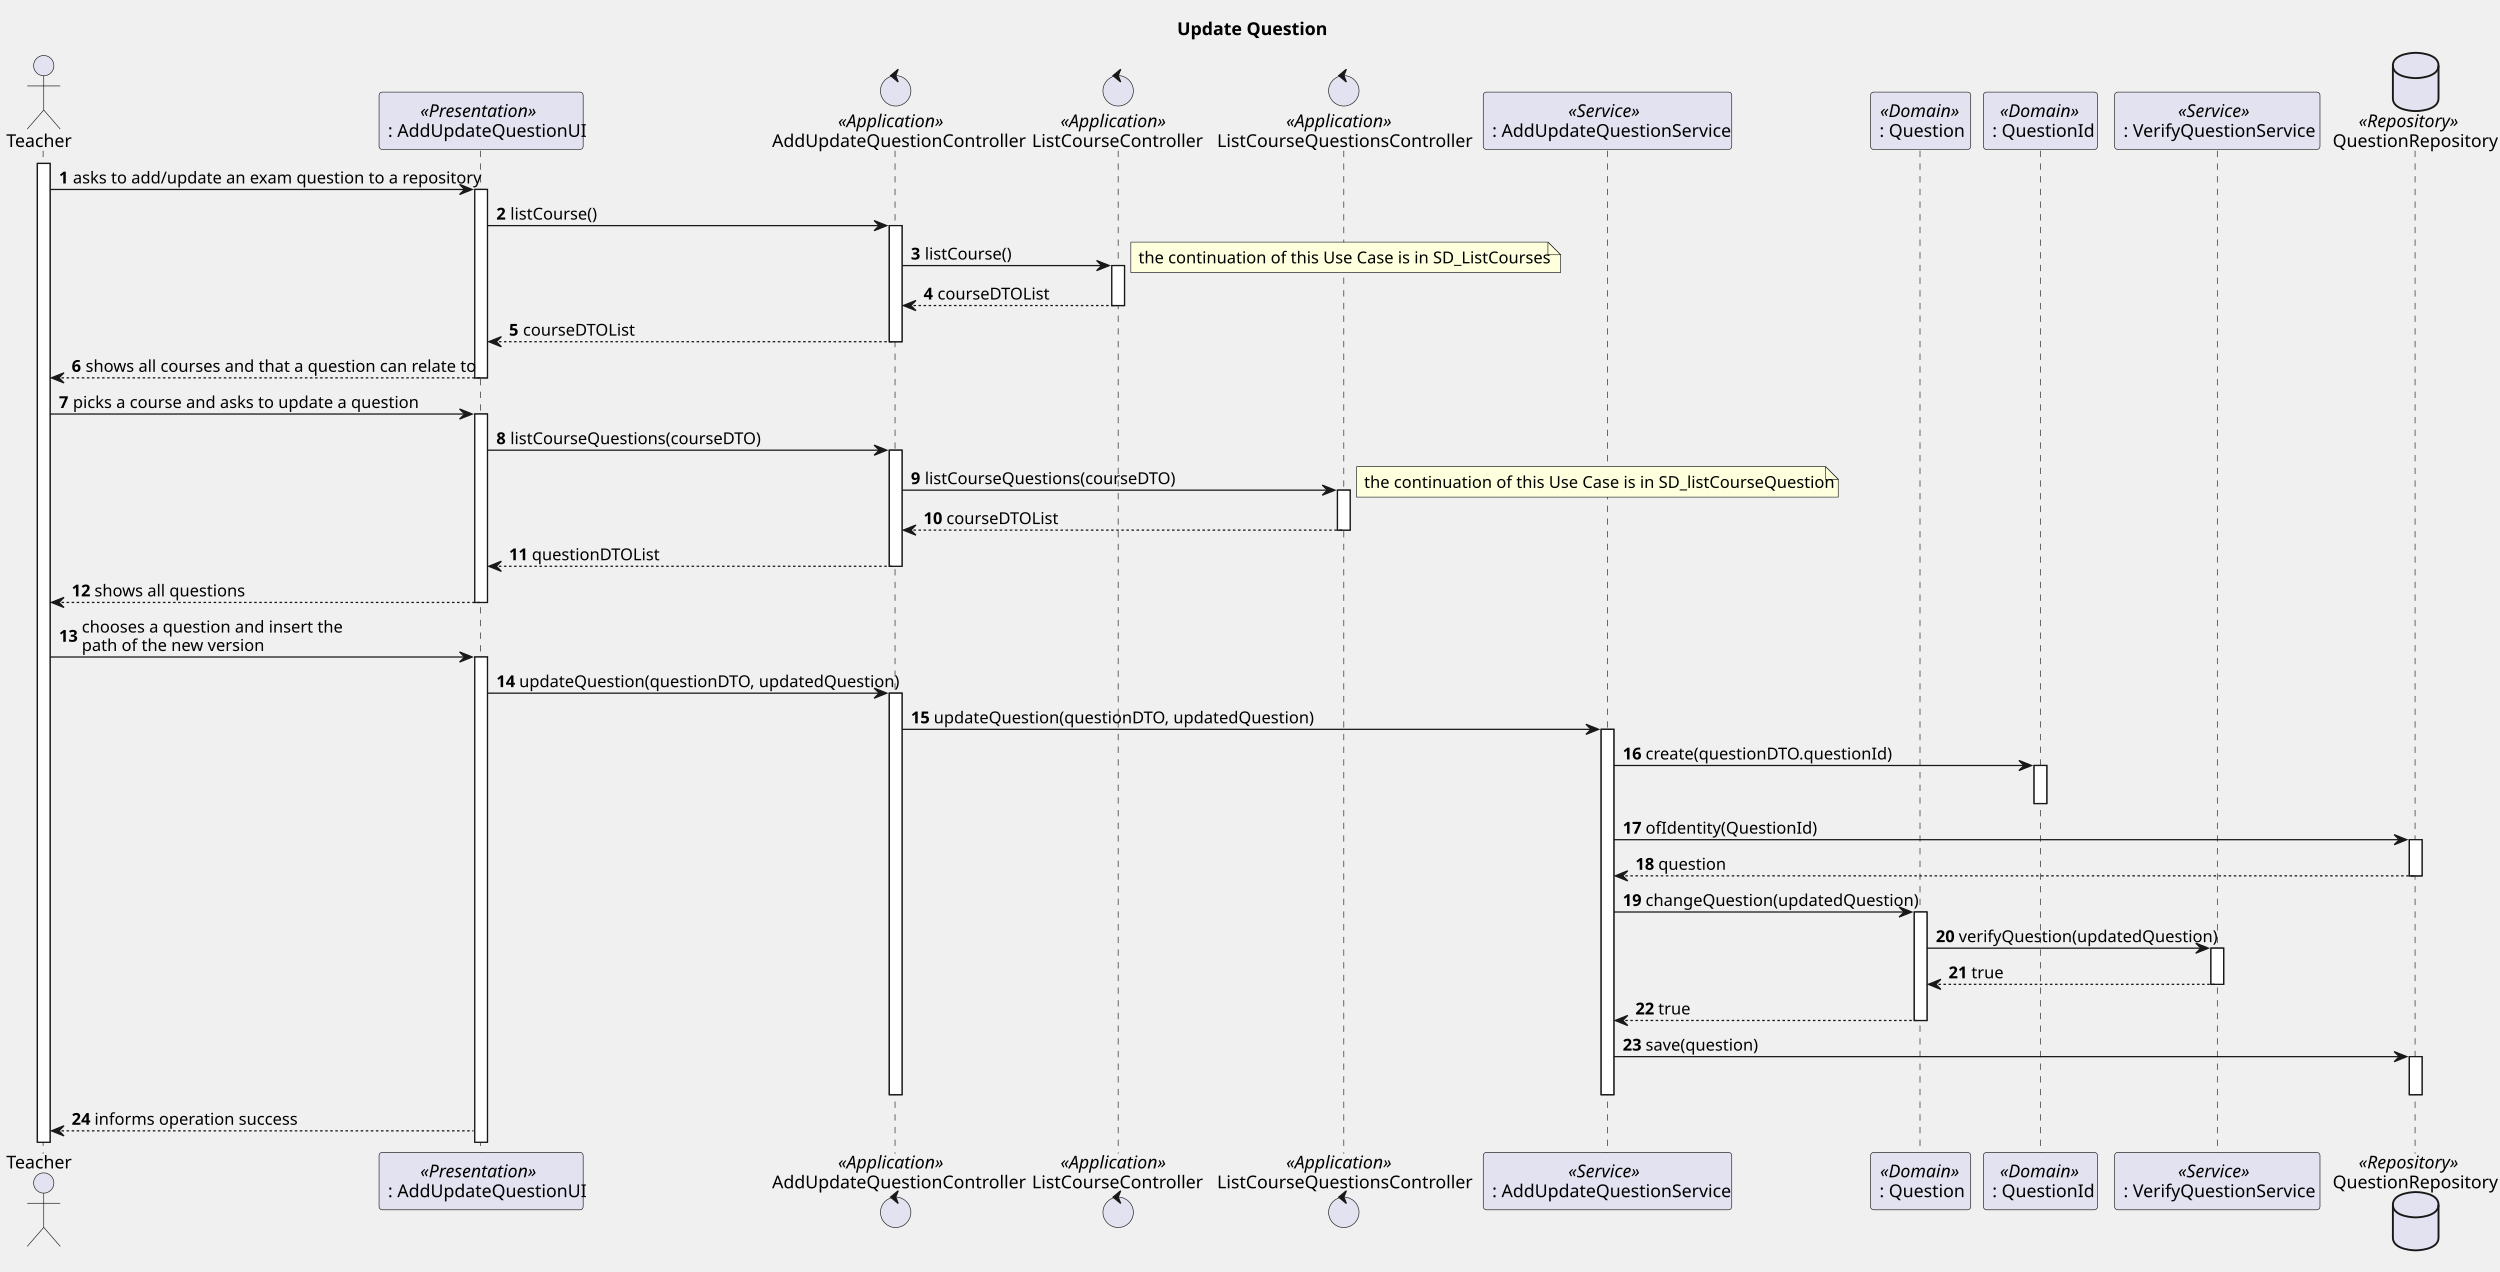
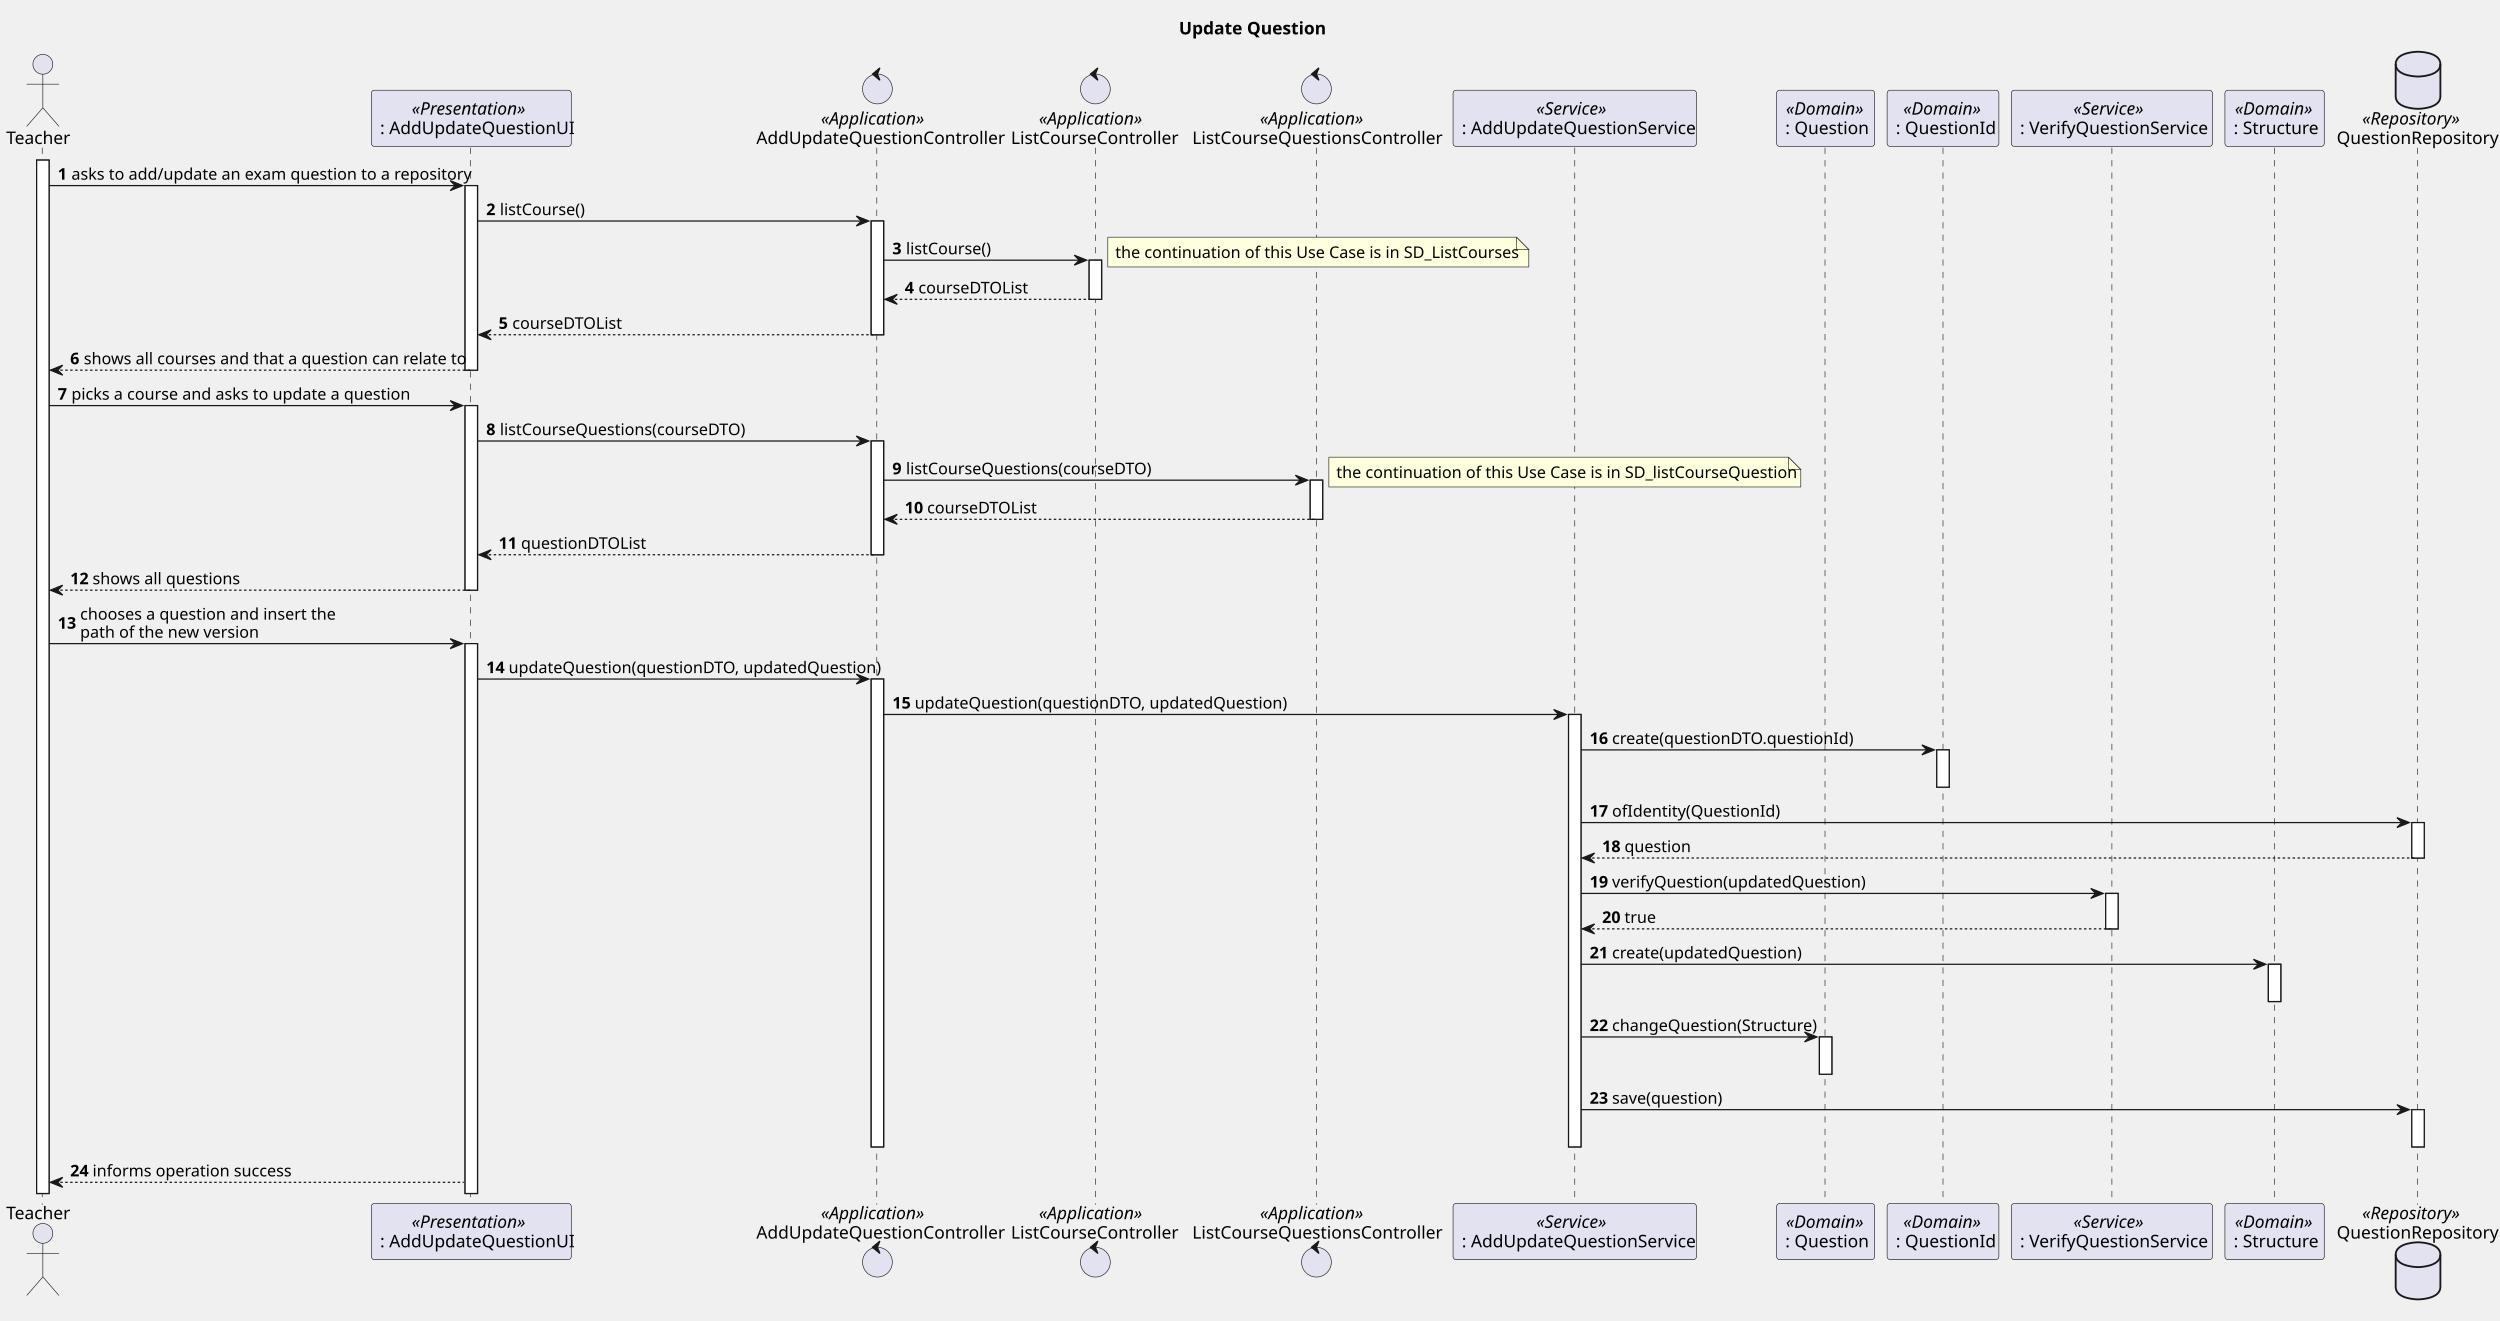
- <svg xmlns="http://www.w3.org/2000/svg" contentStyleType="text/css" height="1003px" preserveAspectRatio="none" style="width:1972px;height:1003px;background:#FFFFFF;" version="1.1" viewBox="0 0 1972 1003" width="1972px" zoomAndPan="magnify">
+ <svg xmlns="http://www.w3.org/2000/svg" contentStyleType="text/css" height="1063px" preserveAspectRatio="none" style="width:2013px;height:1063px;background:#FFFFFF;" version="1.1" viewBox="0 0 2013 1063" width="2013px" zoomAndPan="magnify">
  <defs />
  <g>
-     <text fill="#000000" font-family="sans-serif" font-size="14" font-weight="bold" lengthAdjust="spacing" textLength="118" x="928.5" y="27.674">Update Question</text>
-     <rect fill="#FFFFFF" height="772.086" style="stroke:#181818;stroke-width:1.0;" width="10" x="29.5" y="128.922" />
+     <text fill="#000000" font-family="sans-serif" font-size="14" font-weight="bold" lengthAdjust="spacing" textLength="118" x="949.25" y="27.674">Update Question</text>
+     <rect fill="#FFFFFF" height="832.086" style="stroke:#181818;stroke-width:1.0;" width="10" x="29.5" y="128.922" />
    <rect fill="#FFFFFF" height="148.617" style="stroke:#181818;stroke-width:1.0;" width="10" x="374.5" y="149.445" />
    <rect fill="#FFFFFF" height="148.617" style="stroke:#181818;stroke-width:1.0;" width="10" x="374.5" y="326.586" />
-     <rect fill="#FFFFFF" height="382.758" style="stroke:#181818;stroke-width:1.0;" width="10" x="374.5" y="518.25" />
+     <rect fill="#FFFFFF" height="442.758" style="stroke:#181818;stroke-width:1.0;" width="10" x="374.5" y="518.25" />
    <rect fill="#FFFFFF" height="91.57" style="stroke:#181818;stroke-width:1.0;" width="10" x="701.5" y="177.969" />
    <rect fill="#FFFFFF" height="91.57" style="stroke:#181818;stroke-width:1.0;" width="10" x="701.5" y="355.109" />
-     <rect fill="#FFFFFF" height="316.711" style="stroke:#181818;stroke-width:1.0;" width="10" x="701.5" y="546.773" />
+     <rect fill="#FFFFFF" height="376.711" style="stroke:#181818;stroke-width:1.0;" width="10" x="701.5" y="546.773" />
    <rect fill="#FFFFFF" height="31.523" style="stroke:#181818;stroke-width:1.0;" width="10" x="877" y="209.492" />
    <rect fill="#FFFFFF" height="31.523" style="stroke:#181818;stroke-width:1.0;" width="10" x="1055" y="386.633" />
-     <rect fill="#FFFFFF" height="288.188" style="stroke:#181818;stroke-width:1.0;" width="10" x="1263" y="575.297" />
-     <rect fill="#FFFFFF" height="85.57" style="stroke:#181818;stroke-width:1.0;" width="10" x="1510" y="719.391" />
-     <rect fill="#FFFFFF" height="30" style="stroke:#181818;stroke-width:1.0;" width="10" x="1604.5" y="603.82" />
-     <rect fill="#FFFFFF" height="28.523" style="stroke:#181818;stroke-width:1.0;" width="10" x="1744" y="747.914" />
-     <rect fill="#FFFFFF" height="28.523" style="stroke:#181818;stroke-width:1.0;" width="10" x="1900.5" y="662.344" />
-     <rect fill="#FFFFFF" height="30" style="stroke:#181818;stroke-width:1.0;" width="10" x="1900.5" y="833.484" />
-     <line style="stroke:#181818;stroke-width:0.5;stroke-dasharray:5.0,5.0;" x1="34" x2="34" y1="118.922" y2="910.008" />
-     <line style="stroke:#181818;stroke-width:0.5;stroke-dasharray:5.0,5.0;" x1="379" x2="379" y1="118.922" y2="910.008" />
-     <line style="stroke:#181818;stroke-width:0.5;stroke-dasharray:5.0,5.0;" x1="706" x2="706" y1="118.922" y2="910.008" />
-     <line style="stroke:#181818;stroke-width:0.5;stroke-dasharray:5.0,5.0;" x1="882" x2="882" y1="118.922" y2="910.008" />
-     <line style="stroke:#181818;stroke-width:0.5;stroke-dasharray:5.0,5.0;" x1="1060" x2="1060" y1="118.922" y2="910.008" />
-     <line style="stroke:#181818;stroke-width:0.5;stroke-dasharray:5.0,5.0;" x1="1268" x2="1268" y1="118.922" y2="910.008" />
-     <line style="stroke:#181818;stroke-width:0.5;stroke-dasharray:5.0,5.0;" x1="1514.5" x2="1514.5" y1="118.922" y2="910.008" />
-     <line style="stroke:#181818;stroke-width:0.5;stroke-dasharray:5.0,5.0;" x1="1609.5" x2="1609.5" y1="118.922" y2="910.008" />
-     <line style="stroke:#181818;stroke-width:0.5;stroke-dasharray:5.0,5.0;" x1="1749" x2="1749" y1="118.922" y2="910.008" />
-     <line style="stroke:#181818;stroke-width:0.5;stroke-dasharray:5.0,5.0;" x1="1905" x2="1905" y1="118.922" y2="910.008" />
+     <rect fill="#FFFFFF" height="348.188" style="stroke:#181818;stroke-width:1.0;" width="10" x="1263" y="575.297" />
+     <rect fill="#FFFFFF" height="30" style="stroke:#181818;stroke-width:1.0;" width="10" x="1465" y="834.961" />
+     <rect fill="#FFFFFF" height="30" style="stroke:#181818;stroke-width:1.0;" width="10" x="1559.5" y="603.82" />
+     <rect fill="#FFFFFF" height="28.523" style="stroke:#181818;stroke-width:1.0;" width="10" x="1695.5" y="719.391" />
+     <rect fill="#FFFFFF" height="30" style="stroke:#181818;stroke-width:1.0;" width="10" x="1826.5" y="776.438" />
+     <rect fill="#FFFFFF" height="28.523" style="stroke:#181818;stroke-width:1.0;" width="10" x="1942" y="662.344" />
+     <rect fill="#FFFFFF" height="30" style="stroke:#181818;stroke-width:1.0;" width="10" x="1942" y="893.484" />
+     <line style="stroke:#181818;stroke-width:0.5;stroke-dasharray:5.0,5.0;" x1="34" x2="34" y1="118.922" y2="970.008" />
+     <line style="stroke:#181818;stroke-width:0.5;stroke-dasharray:5.0,5.0;" x1="379" x2="379" y1="118.922" y2="970.008" />
+     <line style="stroke:#181818;stroke-width:0.5;stroke-dasharray:5.0,5.0;" x1="706" x2="706" y1="118.922" y2="970.008" />
+     <line style="stroke:#181818;stroke-width:0.5;stroke-dasharray:5.0,5.0;" x1="882" x2="882" y1="118.922" y2="970.008" />
+     <line style="stroke:#181818;stroke-width:0.5;stroke-dasharray:5.0,5.0;" x1="1060" x2="1060" y1="118.922" y2="970.008" />
+     <line style="stroke:#181818;stroke-width:0.5;stroke-dasharray:5.0,5.0;" x1="1268" x2="1268" y1="118.922" y2="970.008" />
+     <line style="stroke:#181818;stroke-width:0.5;stroke-dasharray:5.0,5.0;" x1="1469.5" x2="1469.5" y1="118.922" y2="970.008" />
+     <line style="stroke:#181818;stroke-width:0.5;stroke-dasharray:5.0,5.0;" x1="1564.5" x2="1564.5" y1="118.922" y2="970.008" />
+     <line style="stroke:#181818;stroke-width:0.5;stroke-dasharray:5.0,5.0;" x1="1700.5" x2="1700.5" y1="118.922" y2="970.008" />
+     <line style="stroke:#181818;stroke-width:0.5;stroke-dasharray:5.0,5.0;" x1="1831.5" x2="1831.5" y1="118.922" y2="970.008" />
+     <line style="stroke:#181818;stroke-width:0.5;stroke-dasharray:5.0,5.0;" x1="1946.5" x2="1946.5" y1="118.922" y2="970.008" />
    <text fill="#000000" font-family="sans-serif" font-size="14" lengthAdjust="spacing" textLength="53" x="5" y="115.955">Teacher</text>
    <ellipse cx="34.5" cy="51.781" fill="#E2E2F0" rx="8" ry="8" style="stroke:#181818;stroke-width:0.5;" />
    <path d="M34.5,59.781 L34.5,86.781 M21.5,67.781 L47.5,67.781 M34.5,86.781 L21.5,101.781 M34.5,86.781 L47.5,101.781 " fill="none" style="stroke:#181818;stroke-width:0.5;" />
-     <text fill="#000000" font-family="sans-serif" font-size="14" lengthAdjust="spacing" textLength="53" x="5" y="921.682">Teacher</text>
-     <ellipse cx="34.5" cy="933.148" fill="#E2E2F0" rx="8" ry="8" style="stroke:#181818;stroke-width:0.5;" />
-     <path d="M34.5,941.148 L34.5,968.148 M21.5,949.148 L47.5,949.148 M34.5,968.148 L21.5,983.148 M34.5,968.148 L47.5,983.148 " fill="none" style="stroke:#181818;stroke-width:0.5;" />
+     <text fill="#000000" font-family="sans-serif" font-size="14" lengthAdjust="spacing" textLength="53" x="5" y="981.682">Teacher</text>
+     <ellipse cx="34.5" cy="993.148" fill="#E2E2F0" rx="8" ry="8" style="stroke:#181818;stroke-width:0.5;" />
+     <path d="M34.5,1001.148 L34.5,1028.148 M21.5,1009.148 L47.5,1009.148 M34.5,1028.148 L21.5,1043.148 M34.5,1028.148 L47.5,1043.148 " fill="none" style="stroke:#181818;stroke-width:0.5;" />
    <rect fill="#E2E2F0" height="45.281" rx="2.5" ry="2.5" style="stroke:#181818;stroke-width:0.5;" width="161" x="299" y="72.641" />
    <text fill="#000000" font-family="sans-serif" font-size="14" font-style="italic" lengthAdjust="spacing" textLength="96" x="331.5" y="92.314">«Presentation»</text>
    <text fill="#000000" font-family="sans-serif" font-size="14" lengthAdjust="spacing" textLength="147" x="306" y="107.955">: AddUpdateQuestionUI</text>
-     <rect fill="#E2E2F0" height="45.281" rx="2.5" ry="2.5" style="stroke:#181818;stroke-width:0.5;" width="161" x="299" y="909.008" />
-     <text fill="#000000" font-family="sans-serif" font-size="14" font-style="italic" lengthAdjust="spacing" textLength="96" x="331.5" y="928.682">«Presentation»</text>
-     <text fill="#000000" font-family="sans-serif" font-size="14" lengthAdjust="spacing" textLength="147" x="306" y="944.322">: AddUpdateQuestionUI</text>
+     <rect fill="#E2E2F0" height="45.281" rx="2.5" ry="2.5" style="stroke:#181818;stroke-width:0.5;" width="161" x="299" y="969.008" />
+     <text fill="#000000" font-family="sans-serif" font-size="14" font-style="italic" lengthAdjust="spacing" textLength="96" x="331.5" y="988.682">«Presentation»</text>
+     <text fill="#000000" font-family="sans-serif" font-size="14" lengthAdjust="spacing" textLength="147" x="306" y="1004.322">: AddUpdateQuestionUI</text>
    <text fill="#000000" font-family="sans-serif" font-size="14" font-style="italic" lengthAdjust="spacing" textLength="85" x="661" y="100.314">«Application»</text>
    <text fill="#000000" font-family="sans-serif" font-size="14" lengthAdjust="spacing" textLength="189" x="609" y="115.955">AddUpdateQuestionController</text>
    <ellipse cx="706.5" cy="71.641" fill="#E2E2F0" rx="12" ry="12" style="stroke:#181818;stroke-width:0.5;" />
    <polygon fill="#181818" points="702.5,59.641,708.5,54.641,706.5,59.641,708.5,64.641,702.5,59.641" style="stroke:#181818;stroke-width:1.0;" />
-     <text fill="#000000" font-family="sans-serif" font-size="14" font-style="italic" lengthAdjust="spacing" textLength="85" x="661" y="921.682">«Application»</text>
-     <text fill="#000000" font-family="sans-serif" font-size="14" lengthAdjust="spacing" textLength="189" x="609" y="937.322">AddUpdateQuestionController</text>
-     <ellipse cx="706.5" cy="956.289" fill="#E2E2F0" rx="12" ry="12" style="stroke:#181818;stroke-width:0.5;" />
-     <polygon fill="#181818" points="702.5,944.289,708.5,939.289,706.5,944.289,708.5,949.289,702.5,944.289" style="stroke:#181818;stroke-width:1.0;" />
+     <text fill="#000000" font-family="sans-serif" font-size="14" font-style="italic" lengthAdjust="spacing" textLength="85" x="661" y="981.682">«Application»</text>
+     <text fill="#000000" font-family="sans-serif" font-size="14" lengthAdjust="spacing" textLength="189" x="609" y="997.322">AddUpdateQuestionController</text>
+     <ellipse cx="706.5" cy="1016.289" fill="#E2E2F0" rx="12" ry="12" style="stroke:#181818;stroke-width:0.5;" />
+     <polygon fill="#181818" points="702.5,1004.289,708.5,999.289,706.5,1004.289,708.5,1009.289,702.5,1004.289" style="stroke:#181818;stroke-width:1.0;" />
    <text fill="#000000" font-family="sans-serif" font-size="14" font-style="italic" lengthAdjust="spacing" textLength="85" x="836.5" y="100.314">«Application»</text>
    <text fill="#000000" font-family="sans-serif" font-size="14" lengthAdjust="spacing" textLength="130" x="814" y="115.955">ListCourseController</text>
    <ellipse cx="882" cy="71.641" fill="#E2E2F0" rx="12" ry="12" style="stroke:#181818;stroke-width:0.5;" />
    <polygon fill="#181818" points="878,59.641,884,54.641,882,59.641,884,64.641,878,59.641" style="stroke:#181818;stroke-width:1.0;" />
-     <text fill="#000000" font-family="sans-serif" font-size="14" font-style="italic" lengthAdjust="spacing" textLength="85" x="836.5" y="921.682">«Application»</text>
-     <text fill="#000000" font-family="sans-serif" font-size="14" lengthAdjust="spacing" textLength="130" x="814" y="937.322">ListCourseController</text>
-     <ellipse cx="882" cy="956.289" fill="#E2E2F0" rx="12" ry="12" style="stroke:#181818;stroke-width:0.5;" />
-     <polygon fill="#181818" points="878,944.289,884,939.289,882,944.289,884,949.289,878,944.289" style="stroke:#181818;stroke-width:1.0;" />
+     <text fill="#000000" font-family="sans-serif" font-size="14" font-style="italic" lengthAdjust="spacing" textLength="85" x="836.5" y="981.682">«Application»</text>
+     <text fill="#000000" font-family="sans-serif" font-size="14" lengthAdjust="spacing" textLength="130" x="814" y="997.322">ListCourseController</text>
+     <ellipse cx="882" cy="1016.289" fill="#E2E2F0" rx="12" ry="12" style="stroke:#181818;stroke-width:0.5;" />
+     <polygon fill="#181818" points="878,1004.289,884,999.289,882,1004.289,884,1009.289,878,1004.289" style="stroke:#181818;stroke-width:1.0;" />
    <text fill="#000000" font-family="sans-serif" font-size="14" font-style="italic" lengthAdjust="spacing" textLength="85" x="1014.5" y="100.314">«Application»</text>
    <text fill="#000000" font-family="sans-serif" font-size="14" lengthAdjust="spacing" textLength="194" x="960" y="115.955">ListCourseQuestionsController</text>
    <ellipse cx="1060" cy="71.641" fill="#E2E2F0" rx="12" ry="12" style="stroke:#181818;stroke-width:0.5;" />
    <polygon fill="#181818" points="1056,59.641,1062,54.641,1060,59.641,1062,64.641,1056,59.641" style="stroke:#181818;stroke-width:1.0;" />
-     <text fill="#000000" font-family="sans-serif" font-size="14" font-style="italic" lengthAdjust="spacing" textLength="85" x="1014.5" y="921.682">«Application»</text>
-     <text fill="#000000" font-family="sans-serif" font-size="14" lengthAdjust="spacing" textLength="194" x="960" y="937.322">ListCourseQuestionsController</text>
-     <ellipse cx="1060" cy="956.289" fill="#E2E2F0" rx="12" ry="12" style="stroke:#181818;stroke-width:0.5;" />
-     <polygon fill="#181818" points="1056,944.289,1062,939.289,1060,944.289,1062,949.289,1056,944.289" style="stroke:#181818;stroke-width:1.0;" />
+     <text fill="#000000" font-family="sans-serif" font-size="14" font-style="italic" lengthAdjust="spacing" textLength="85" x="1014.5" y="981.682">«Application»</text>
+     <text fill="#000000" font-family="sans-serif" font-size="14" lengthAdjust="spacing" textLength="194" x="960" y="997.322">ListCourseQuestionsController</text>
+     <ellipse cx="1060" cy="1016.289" fill="#E2E2F0" rx="12" ry="12" style="stroke:#181818;stroke-width:0.5;" />
+     <polygon fill="#181818" points="1056,1004.289,1062,999.289,1060,1004.289,1062,1009.289,1056,1004.289" style="stroke:#181818;stroke-width:1.0;" />
    <rect fill="#E2E2F0" height="45.281" rx="2.5" ry="2.5" style="stroke:#181818;stroke-width:0.5;" width="196" x="1170" y="72.641" />
    <text fill="#000000" font-family="sans-serif" font-size="14" font-style="italic" lengthAdjust="spacing" textLength="62" x="1237" y="92.314">«Service»</text>
    <text fill="#000000" font-family="sans-serif" font-size="14" lengthAdjust="spacing" textLength="182" x="1177" y="107.955">: AddUpdateQuestionService</text>
-     <rect fill="#E2E2F0" height="45.281" rx="2.5" ry="2.5" style="stroke:#181818;stroke-width:0.5;" width="196" x="1170" y="909.008" />
-     <text fill="#000000" font-family="sans-serif" font-size="14" font-style="italic" lengthAdjust="spacing" textLength="62" x="1237" y="928.682">«Service»</text>
-     <text fill="#000000" font-family="sans-serif" font-size="14" lengthAdjust="spacing" textLength="182" x="1177" y="944.322">: AddUpdateQuestionService</text>
-     <rect fill="#E2E2F0" height="45.281" rx="2.5" ry="2.5" style="stroke:#181818;stroke-width:0.5;" width="79" x="1475.5" y="72.641" />
-     <text fill="#000000" font-family="sans-serif" font-size="14" font-style="italic" lengthAdjust="spacing" textLength="64" x="1483" y="92.314">«Domain»</text>
-     <text fill="#000000" font-family="sans-serif" font-size="14" lengthAdjust="spacing" textLength="65" x="1482.5" y="107.955">: Question</text>
-     <rect fill="#E2E2F0" height="45.281" rx="2.5" ry="2.5" style="stroke:#181818;stroke-width:0.5;" width="79" x="1475.5" y="909.008" />
-     <text fill="#000000" font-family="sans-serif" font-size="14" font-style="italic" lengthAdjust="spacing" textLength="64" x="1483" y="928.682">«Domain»</text>
-     <text fill="#000000" font-family="sans-serif" font-size="14" lengthAdjust="spacing" textLength="65" x="1482.5" y="944.322">: Question</text>
-     <rect fill="#E2E2F0" height="45.281" rx="2.5" ry="2.5" style="stroke:#181818;stroke-width:0.5;" width="90" x="1564.5" y="72.641" />
-     <text fill="#000000" font-family="sans-serif" font-size="14" font-style="italic" lengthAdjust="spacing" textLength="64" x="1577.5" y="92.314">«Domain»</text>
-     <text fill="#000000" font-family="sans-serif" font-size="14" lengthAdjust="spacing" textLength="76" x="1571.5" y="107.955">: QuestionId</text>
-     <rect fill="#E2E2F0" height="45.281" rx="2.5" ry="2.5" style="stroke:#181818;stroke-width:0.5;" width="90" x="1564.5" y="909.008" />
-     <text fill="#000000" font-family="sans-serif" font-size="14" font-style="italic" lengthAdjust="spacing" textLength="64" x="1577.5" y="928.682">«Domain»</text>
-     <text fill="#000000" font-family="sans-serif" font-size="14" lengthAdjust="spacing" textLength="76" x="1571.5" y="944.322">: QuestionId</text>
-     <rect fill="#E2E2F0" height="45.281" rx="2.5" ry="2.5" style="stroke:#181818;stroke-width:0.5;" width="162" x="1668" y="72.641" />
-     <text fill="#000000" font-family="sans-serif" font-size="14" font-style="italic" lengthAdjust="spacing" textLength="62" x="1718" y="92.314">«Service»</text>
-     <text fill="#000000" font-family="sans-serif" font-size="14" lengthAdjust="spacing" textLength="148" x="1675" y="107.955">: VerifyQuestionService</text>
-     <rect fill="#E2E2F0" height="45.281" rx="2.5" ry="2.5" style="stroke:#181818;stroke-width:0.5;" width="162" x="1668" y="909.008" />
-     <text fill="#000000" font-family="sans-serif" font-size="14" font-style="italic" lengthAdjust="spacing" textLength="62" x="1718" y="928.682">«Service»</text>
-     <text fill="#000000" font-family="sans-serif" font-size="14" lengthAdjust="spacing" textLength="148" x="1675" y="944.322">: VerifyQuestionService</text>
-     <text fill="#000000" font-family="sans-serif" font-size="14" font-style="italic" lengthAdjust="spacing" textLength="84" x="1860.5" y="100.314">«Repository»</text>
-     <text fill="#000000" font-family="sans-serif" font-size="14" lengthAdjust="spacing" textLength="125" x="1840" y="115.955">QuestionRepository</text>
-     <path d="M1887.5,51.641 C1887.5,41.641 1905.5,41.641 1905.5,41.641 C1905.5,41.641 1923.5,41.641 1923.5,51.641 L1923.5,77.641 C1923.5,87.641 1905.5,87.641 1905.5,87.641 C1905.5,87.641 1887.5,87.641 1887.5,77.641 L1887.5,51.641 " fill="#E2E2F0" style="stroke:#181818;stroke-width:1.5;" />
-     <path d="M1887.5,51.641 C1887.5,61.641 1905.5,61.641 1905.5,61.641 C1905.5,61.641 1923.5,61.641 1923.5,51.641 " fill="none" style="stroke:#181818;stroke-width:1.5;" />
-     <text fill="#000000" font-family="sans-serif" font-size="14" font-style="italic" lengthAdjust="spacing" textLength="84" x="1860.5" y="921.682">«Repository»</text>
-     <text fill="#000000" font-family="sans-serif" font-size="14" lengthAdjust="spacing" textLength="125" x="1840" y="937.322">QuestionRepository</text>
-     <path d="M1887.5,950.289 C1887.5,940.289 1905.5,940.289 1905.5,940.289 C1905.5,940.289 1923.5,940.289 1923.5,950.289 L1923.5,976.289 C1923.5,986.289 1905.5,986.289 1905.5,986.289 C1905.5,986.289 1887.5,986.289 1887.5,976.289 L1887.5,950.289 " fill="#E2E2F0" style="stroke:#181818;stroke-width:1.5;" />
-     <path d="M1887.5,950.289 C1887.5,960.289 1905.5,960.289 1905.5,960.289 C1905.5,960.289 1923.5,960.289 1923.5,950.289 " fill="none" style="stroke:#181818;stroke-width:1.5;" />
-     <rect fill="#FFFFFF" height="772.086" style="stroke:#181818;stroke-width:1.0;" width="10" x="29.5" y="128.922" />
+     <rect fill="#E2E2F0" height="45.281" rx="2.5" ry="2.5" style="stroke:#181818;stroke-width:0.5;" width="196" x="1170" y="969.008" />
+     <text fill="#000000" font-family="sans-serif" font-size="14" font-style="italic" lengthAdjust="spacing" textLength="62" x="1237" y="988.682">«Service»</text>
+     <text fill="#000000" font-family="sans-serif" font-size="14" lengthAdjust="spacing" textLength="182" x="1177" y="1004.322">: AddUpdateQuestionService</text>
+     <rect fill="#E2E2F0" height="45.281" rx="2.5" ry="2.5" style="stroke:#181818;stroke-width:0.5;" width="79" x="1430.5" y="72.641" />
+     <text fill="#000000" font-family="sans-serif" font-size="14" font-style="italic" lengthAdjust="spacing" textLength="64" x="1438" y="92.314">«Domain»</text>
+     <text fill="#000000" font-family="sans-serif" font-size="14" lengthAdjust="spacing" textLength="65" x="1437.5" y="107.955">: Question</text>
+     <rect fill="#E2E2F0" height="45.281" rx="2.5" ry="2.5" style="stroke:#181818;stroke-width:0.5;" width="79" x="1430.5" y="969.008" />
+     <text fill="#000000" font-family="sans-serif" font-size="14" font-style="italic" lengthAdjust="spacing" textLength="64" x="1438" y="988.682">«Domain»</text>
+     <text fill="#000000" font-family="sans-serif" font-size="14" lengthAdjust="spacing" textLength="65" x="1437.5" y="1004.322">: Question</text>
+     <rect fill="#E2E2F0" height="45.281" rx="2.5" ry="2.5" style="stroke:#181818;stroke-width:0.5;" width="90" x="1519.5" y="72.641" />
+     <text fill="#000000" font-family="sans-serif" font-size="14" font-style="italic" lengthAdjust="spacing" textLength="64" x="1532.5" y="92.314">«Domain»</text>
+     <text fill="#000000" font-family="sans-serif" font-size="14" lengthAdjust="spacing" textLength="76" x="1526.5" y="107.955">: QuestionId</text>
+     <rect fill="#E2E2F0" height="45.281" rx="2.5" ry="2.5" style="stroke:#181818;stroke-width:0.5;" width="90" x="1519.5" y="969.008" />
+     <text fill="#000000" font-family="sans-serif" font-size="14" font-style="italic" lengthAdjust="spacing" textLength="64" x="1532.5" y="988.682">«Domain»</text>
+     <text fill="#000000" font-family="sans-serif" font-size="14" lengthAdjust="spacing" textLength="76" x="1526.5" y="1004.322">: QuestionId</text>
+     <rect fill="#E2E2F0" height="45.281" rx="2.5" ry="2.5" style="stroke:#181818;stroke-width:0.5;" width="162" x="1619.5" y="72.641" />
+     <text fill="#000000" font-family="sans-serif" font-size="14" font-style="italic" lengthAdjust="spacing" textLength="62" x="1669.5" y="92.314">«Service»</text>
+     <text fill="#000000" font-family="sans-serif" font-size="14" lengthAdjust="spacing" textLength="148" x="1626.5" y="107.955">: VerifyQuestionService</text>
+     <rect fill="#E2E2F0" height="45.281" rx="2.5" ry="2.5" style="stroke:#181818;stroke-width:0.5;" width="162" x="1619.5" y="969.008" />
+     <text fill="#000000" font-family="sans-serif" font-size="14" font-style="italic" lengthAdjust="spacing" textLength="62" x="1669.5" y="988.682">«Service»</text>
+     <text fill="#000000" font-family="sans-serif" font-size="14" lengthAdjust="spacing" textLength="148" x="1626.5" y="1004.322">: VerifyQuestionService</text>
+     <rect fill="#E2E2F0" height="45.281" rx="2.5" ry="2.5" style="stroke:#181818;stroke-width:0.5;" width="80" x="1791.5" y="72.641" />
+     <text fill="#000000" font-family="sans-serif" font-size="14" font-style="italic" lengthAdjust="spacing" textLength="64" x="1799.5" y="92.314">«Domain»</text>
+     <text fill="#000000" font-family="sans-serif" font-size="14" lengthAdjust="spacing" textLength="66" x="1798.5" y="107.955">: Structure</text>
+     <rect fill="#E2E2F0" height="45.281" rx="2.5" ry="2.5" style="stroke:#181818;stroke-width:0.5;" width="80" x="1791.5" y="969.008" />
+     <text fill="#000000" font-family="sans-serif" font-size="14" font-style="italic" lengthAdjust="spacing" textLength="64" x="1799.5" y="988.682">«Domain»</text>
+     <text fill="#000000" font-family="sans-serif" font-size="14" lengthAdjust="spacing" textLength="66" x="1798.5" y="1004.322">: Structure</text>
+     <text fill="#000000" font-family="sans-serif" font-size="14" font-style="italic" lengthAdjust="spacing" textLength="84" x="1902" y="100.314">«Repository»</text>
+     <text fill="#000000" font-family="sans-serif" font-size="14" lengthAdjust="spacing" textLength="125" x="1881.5" y="115.955">QuestionRepository</text>
+     <path d="M1929,51.641 C1929,41.641 1947,41.641 1947,41.641 C1947,41.641 1965,41.641 1965,51.641 L1965,77.641 C1965,87.641 1947,87.641 1947,87.641 C1947,87.641 1929,87.641 1929,77.641 L1929,51.641 " fill="#E2E2F0" style="stroke:#181818;stroke-width:1.5;" />
+     <path d="M1929,51.641 C1929,61.641 1947,61.641 1947,61.641 C1947,61.641 1965,61.641 1965,51.641 " fill="none" style="stroke:#181818;stroke-width:1.5;" />
+     <text fill="#000000" font-family="sans-serif" font-size="14" font-style="italic" lengthAdjust="spacing" textLength="84" x="1902" y="981.682">«Repository»</text>
+     <text fill="#000000" font-family="sans-serif" font-size="14" lengthAdjust="spacing" textLength="125" x="1881.5" y="997.322">QuestionRepository</text>
+     <path d="M1929,1010.289 C1929,1000.289 1947,1000.289 1947,1000.289 C1947,1000.289 1965,1000.289 1965,1010.289 L1965,1036.289 C1965,1046.289 1947,1046.289 1947,1046.289 C1947,1046.289 1929,1046.289 1929,1036.289 L1929,1010.289 " fill="#E2E2F0" style="stroke:#181818;stroke-width:1.5;" />
+     <path d="M1929,1010.289 C1929,1020.289 1947,1020.289 1947,1020.289 C1947,1020.289 1965,1020.289 1965,1010.289 " fill="none" style="stroke:#181818;stroke-width:1.5;" />
+     <rect fill="#FFFFFF" height="832.086" style="stroke:#181818;stroke-width:1.0;" width="10" x="29.5" y="128.922" />
    <rect fill="#FFFFFF" height="148.617" style="stroke:#181818;stroke-width:1.0;" width="10" x="374.5" y="149.445" />
    <rect fill="#FFFFFF" height="148.617" style="stroke:#181818;stroke-width:1.0;" width="10" x="374.5" y="326.586" />
-     <rect fill="#FFFFFF" height="382.758" style="stroke:#181818;stroke-width:1.0;" width="10" x="374.5" y="518.25" />
+     <rect fill="#FFFFFF" height="442.758" style="stroke:#181818;stroke-width:1.0;" width="10" x="374.5" y="518.25" />
    <rect fill="#FFFFFF" height="91.57" style="stroke:#181818;stroke-width:1.0;" width="10" x="701.5" y="177.969" />
    <rect fill="#FFFFFF" height="91.57" style="stroke:#181818;stroke-width:1.0;" width="10" x="701.5" y="355.109" />
-     <rect fill="#FFFFFF" height="316.711" style="stroke:#181818;stroke-width:1.0;" width="10" x="701.5" y="546.773" />
+     <rect fill="#FFFFFF" height="376.711" style="stroke:#181818;stroke-width:1.0;" width="10" x="701.5" y="546.773" />
    <rect fill="#FFFFFF" height="31.523" style="stroke:#181818;stroke-width:1.0;" width="10" x="877" y="209.492" />
    <rect fill="#FFFFFF" height="31.523" style="stroke:#181818;stroke-width:1.0;" width="10" x="1055" y="386.633" />
-     <rect fill="#FFFFFF" height="288.188" style="stroke:#181818;stroke-width:1.0;" width="10" x="1263" y="575.297" />
-     <rect fill="#FFFFFF" height="85.57" style="stroke:#181818;stroke-width:1.0;" width="10" x="1510" y="719.391" />
-     <rect fill="#FFFFFF" height="30" style="stroke:#181818;stroke-width:1.0;" width="10" x="1604.5" y="603.82" />
-     <rect fill="#FFFFFF" height="28.523" style="stroke:#181818;stroke-width:1.0;" width="10" x="1744" y="747.914" />
-     <rect fill="#FFFFFF" height="28.523" style="stroke:#181818;stroke-width:1.0;" width="10" x="1900.5" y="662.344" />
-     <rect fill="#FFFFFF" height="30" style="stroke:#181818;stroke-width:1.0;" width="10" x="1900.5" y="833.484" />
+     <rect fill="#FFFFFF" height="348.188" style="stroke:#181818;stroke-width:1.0;" width="10" x="1263" y="575.297" />
+     <rect fill="#FFFFFF" height="30" style="stroke:#181818;stroke-width:1.0;" width="10" x="1465" y="834.961" />
+     <rect fill="#FFFFFF" height="30" style="stroke:#181818;stroke-width:1.0;" width="10" x="1559.5" y="603.82" />
+     <rect fill="#FFFFFF" height="28.523" style="stroke:#181818;stroke-width:1.0;" width="10" x="1695.5" y="719.391" />
+     <rect fill="#FFFFFF" height="30" style="stroke:#181818;stroke-width:1.0;" width="10" x="1826.5" y="776.438" />
+     <rect fill="#FFFFFF" height="28.523" style="stroke:#181818;stroke-width:1.0;" width="10" x="1942" y="662.344" />
+     <rect fill="#FFFFFF" height="30" style="stroke:#181818;stroke-width:1.0;" width="10" x="1942" y="893.484" />
    <polygon fill="#181818" points="362.5,145.445,372.5,149.445,362.5,153.445,366.5,149.445" style="stroke:#181818;stroke-width:1.0;" />
    <line style="stroke:#181818;stroke-width:1.0;" x1="39.5" x2="368.5" y1="149.445" y2="149.445" />
    <text fill="#000000" font-family="sans-serif" font-size="13" font-weight="bold" lengthAdjust="spacing" textLength="7" x="46.5" y="144.69">1</text>
    <text fill="#000000" font-family="sans-serif" font-size="13" lengthAdjust="spacing" textLength="305" x="57.5" y="144.69">asks to add/update an exam question to a repository</text>
    <polygon fill="#181818" points="689.5,173.969,699.5,177.969,689.5,181.969,693.5,177.969" style="stroke:#181818;stroke-width:1.0;" />
    <line style="stroke:#181818;stroke-width:1.0;" x1="384.5" x2="695.5" y1="177.969" y2="177.969" />
    <text fill="#000000" font-family="sans-serif" font-size="13" font-weight="bold" lengthAdjust="spacing" textLength="7" x="391.5" y="173.214">2</text>
    <text fill="#000000" font-family="sans-serif" font-size="13" lengthAdjust="spacing" textLength="66" x="402.5" y="173.214">listCourse()</text>
    <polygon fill="#181818" points="865,205.492,875,209.492,865,213.492,869,209.492" style="stroke:#181818;stroke-width:1.0;" />
    <line style="stroke:#181818;stroke-width:1.0;" x1="711.5" x2="871" y1="209.492" y2="209.492" />
    <text fill="#000000" font-family="sans-serif" font-size="13" font-weight="bold" lengthAdjust="spacing" textLength="7" x="718.5" y="204.737">3</text>
    <text fill="#000000" font-family="sans-serif" font-size="13" lengthAdjust="spacing" textLength="66" x="729.5" y="204.737">listCourse()</text>
    <path d="M892,190.969 L892,214.969 L1231,214.969 L1231,200.969 L1221,190.969 L892,190.969 " fill="#FEFFDD" style="stroke:#181818;stroke-width:0.5;" />
    <path d="M1221,190.969 L1221,200.969 L1231,200.969 L1221,190.969 " fill="#FEFFDD" style="stroke:#181818;stroke-width:0.5;" />
    <text fill="#000000" font-family="sans-serif" font-size="13" lengthAdjust="spacing" textLength="318" x="898" y="207.737">the continuation of this Use Case is in SD_ListCourses</text>
    <polygon fill="#181818" points="722.5,237.016,712.5,241.016,722.5,245.016,718.5,241.016" style="stroke:#181818;stroke-width:1.0;" />
    <line style="stroke:#181818;stroke-width:1.0;stroke-dasharray:2.0,2.0;" x1="716.5" x2="881" y1="241.016" y2="241.016" />
    <text fill="#000000" font-family="sans-serif" font-size="13" font-weight="bold" lengthAdjust="spacing" textLength="7" x="728.5" y="236.261">4</text>
    <text fill="#000000" font-family="sans-serif" font-size="13" lengthAdjust="spacing" textLength="86" x="739.5" y="236.261">courseDTOList</text>
    <polygon fill="#181818" points="395.5,265.539,385.5,269.539,395.5,273.539,391.5,269.539" style="stroke:#181818;stroke-width:1.0;" />
    <line style="stroke:#181818;stroke-width:1.0;stroke-dasharray:2.0,2.0;" x1="389.5" x2="705.5" y1="269.539" y2="269.539" />
    <text fill="#000000" font-family="sans-serif" font-size="13" font-weight="bold" lengthAdjust="spacing" textLength="7" x="401.5" y="264.784">5</text>
    <text fill="#000000" font-family="sans-serif" font-size="13" lengthAdjust="spacing" textLength="86" x="412.5" y="264.784">courseDTOList</text>
    <polygon fill="#181818" points="50.5,294.062,40.5,298.062,50.5,302.062,46.5,298.062" style="stroke:#181818;stroke-width:1.0;" />
    <line style="stroke:#181818;stroke-width:1.0;stroke-dasharray:2.0,2.0;" x1="44.5" x2="378.5" y1="298.062" y2="298.062" />
    <text fill="#000000" font-family="sans-serif" font-size="13" font-weight="bold" lengthAdjust="spacing" textLength="7" x="56.5" y="293.308">6</text>
    <text fill="#000000" font-family="sans-serif" font-size="13" lengthAdjust="spacing" textLength="295" x="67.5" y="293.308">shows all courses and that a question can relate to</text>
    <polygon fill="#181818" points="362.5,322.586,372.5,326.586,362.5,330.586,366.5,326.586" style="stroke:#181818;stroke-width:1.0;" />
    <line style="stroke:#181818;stroke-width:1.0;" x1="39.5" x2="368.5" y1="326.586" y2="326.586" />
    <text fill="#000000" font-family="sans-serif" font-size="13" font-weight="bold" lengthAdjust="spacing" textLength="7" x="46.5" y="321.831">7</text>
    <text fill="#000000" font-family="sans-serif" font-size="13" lengthAdjust="spacing" textLength="264" x="57.5" y="321.831">picks a course and asks to update a question</text>
    <polygon fill="#181818" points="689.5,351.109,699.5,355.109,689.5,359.109,693.5,355.109" style="stroke:#181818;stroke-width:1.0;" />
    <line style="stroke:#181818;stroke-width:1.0;" x1="384.5" x2="695.5" y1="355.109" y2="355.109" />
    <text fill="#000000" font-family="sans-serif" font-size="13" font-weight="bold" lengthAdjust="spacing" textLength="7" x="391.5" y="350.354">8</text>
    <text fill="#000000" font-family="sans-serif" font-size="13" lengthAdjust="spacing" textLength="190" x="402.5" y="350.354">listCourseQuestions(courseDTO)</text>
    <polygon fill="#181818" points="1043,382.633,1053,386.633,1043,390.633,1047,386.633" style="stroke:#181818;stroke-width:1.0;" />
    <line style="stroke:#181818;stroke-width:1.0;" x1="711.5" x2="1049" y1="386.633" y2="386.633" />
    <text fill="#000000" font-family="sans-serif" font-size="13" font-weight="bold" lengthAdjust="spacing" textLength="7" x="718.5" y="381.878">9</text>
    <text fill="#000000" font-family="sans-serif" font-size="13" lengthAdjust="spacing" textLength="190" x="729.5" y="381.878">listCourseQuestions(courseDTO)</text>
    <path d="M1070,368.109 L1070,392.109 L1450,392.109 L1450,378.109 L1440,368.109 L1070,368.109 " fill="#FEFFDD" style="stroke:#181818;stroke-width:0.5;" />
    <path d="M1440,368.109 L1440,378.109 L1450,378.109 L1440,368.109 " fill="#FEFFDD" style="stroke:#181818;stroke-width:0.5;" />
    <text fill="#000000" font-family="sans-serif" font-size="13" lengthAdjust="spacing" textLength="359" x="1076" y="384.878">the continuation of this Use Case is in SD_listCourseQuestion</text>
    <polygon fill="#181818" points="722.5,414.156,712.5,418.156,722.5,422.156,718.5,418.156" style="stroke:#181818;stroke-width:1.0;" />
    <line style="stroke:#181818;stroke-width:1.0;stroke-dasharray:2.0,2.0;" x1="716.5" x2="1059" y1="418.156" y2="418.156" />
    <text fill="#000000" font-family="sans-serif" font-size="13" font-weight="bold" lengthAdjust="spacing" textLength="14" x="728.5" y="413.401">10</text>
    <text fill="#000000" font-family="sans-serif" font-size="13" lengthAdjust="spacing" textLength="86" x="746.5" y="413.401">courseDTOList</text>
    <polygon fill="#181818" points="395.5,442.68,385.5,446.68,395.5,450.68,391.5,446.68" style="stroke:#181818;stroke-width:1.0;" />
    <line style="stroke:#181818;stroke-width:1.0;stroke-dasharray:2.0,2.0;" x1="389.5" x2="705.5" y1="446.68" y2="446.68" />
    <text fill="#000000" font-family="sans-serif" font-size="13" font-weight="bold" lengthAdjust="spacing" textLength="14" x="401.5" y="441.925">11</text>
    <text fill="#000000" font-family="sans-serif" font-size="13" lengthAdjust="spacing" textLength="96" x="419.5" y="441.925">questionDTOList</text>
    <polygon fill="#181818" points="50.5,471.203,40.5,475.203,50.5,479.203,46.5,475.203" style="stroke:#181818;stroke-width:1.0;" />
    <line style="stroke:#181818;stroke-width:1.0;stroke-dasharray:2.0,2.0;" x1="44.5" x2="378.5" y1="475.203" y2="475.203" />
    <text fill="#000000" font-family="sans-serif" font-size="13" font-weight="bold" lengthAdjust="spacing" textLength="14" x="56.5" y="470.448">12</text>
    <text fill="#000000" font-family="sans-serif" font-size="13" lengthAdjust="spacing" textLength="114" x="74.5" y="470.448">shows all questions</text>
    <polygon fill="#181818" points="362.5,514.25,372.5,518.25,362.5,522.25,366.5,518.25" style="stroke:#181818;stroke-width:1.0;" />
    <line style="stroke:#181818;stroke-width:1.0;" x1="39.5" x2="368.5" y1="518.25" y2="518.25" />
    <text fill="#000000" font-family="sans-serif" font-size="13" font-weight="bold" lengthAdjust="spacing" textLength="14" x="46.5" y="506.233">13</text>
    <text fill="#000000" font-family="sans-serif" font-size="13" lengthAdjust="spacing" textLength="196" x="64.5" y="498.972">chooses a question and insert the</text>
    <text fill="#000000" font-family="sans-serif" font-size="13" lengthAdjust="spacing" textLength="132" x="64.5" y="513.495">path of the new version</text>
    <polygon fill="#181818" points="689.5,542.773,699.5,546.773,689.5,550.773,693.5,546.773" style="stroke:#181818;stroke-width:1.0;" />
    <line style="stroke:#181818;stroke-width:1.0;" x1="384.5" x2="695.5" y1="546.773" y2="546.773" />
    <text fill="#000000" font-family="sans-serif" font-size="13" font-weight="bold" lengthAdjust="spacing" textLength="14" x="391.5" y="542.019">14</text>
    <text fill="#000000" font-family="sans-serif" font-size="13" lengthAdjust="spacing" textLength="280" x="409.5" y="542.019">updateQuestion(questionDTO, updatedQuestion)</text>
    <polygon fill="#181818" points="1251,571.297,1261,575.297,1251,579.297,1255,575.297" style="stroke:#181818;stroke-width:1.0;" />
    <line style="stroke:#181818;stroke-width:1.0;" x1="711.5" x2="1257" y1="575.297" y2="575.297" />
    <text fill="#000000" font-family="sans-serif" font-size="13" font-weight="bold" lengthAdjust="spacing" textLength="14" x="718.5" y="570.542">15</text>
    <text fill="#000000" font-family="sans-serif" font-size="13" lengthAdjust="spacing" textLength="280" x="736.5" y="570.542">updateQuestion(questionDTO, updatedQuestion)</text>
-     <polygon fill="#181818" points="1592.5,599.82,1602.5,603.82,1592.5,607.82,1596.5,603.82" style="stroke:#181818;stroke-width:1.0;" />
-     <line style="stroke:#181818;stroke-width:1.0;" x1="1273" x2="1598.5" y1="603.82" y2="603.82" />
+     <polygon fill="#181818" points="1547.5,599.82,1557.5,603.82,1547.5,607.82,1551.5,603.82" style="stroke:#181818;stroke-width:1.0;" />
+     <line style="stroke:#181818;stroke-width:1.0;" x1="1273" x2="1553.5" y1="603.82" y2="603.82" />
    <text fill="#000000" font-family="sans-serif" font-size="13" font-weight="bold" lengthAdjust="spacing" textLength="14" x="1280" y="599.065">16</text>
    <text fill="#000000" font-family="sans-serif" font-size="13" lengthAdjust="spacing" textLength="182" x="1298" y="599.065">create(questionDTO.questionId)</text>
-     <polygon fill="#181818" points="1888.5,658.344,1898.5,662.344,1888.5,666.344,1892.5,662.344" style="stroke:#181818;stroke-width:1.0;" />
-     <line style="stroke:#181818;stroke-width:1.0;" x1="1273" x2="1894.5" y1="662.344" y2="662.344" />
+     <polygon fill="#181818" points="1930,658.344,1940,662.344,1930,666.344,1934,662.344" style="stroke:#181818;stroke-width:1.0;" />
+     <line style="stroke:#181818;stroke-width:1.0;" x1="1273" x2="1936" y1="662.344" y2="662.344" />
    <text fill="#000000" font-family="sans-serif" font-size="13" font-weight="bold" lengthAdjust="spacing" textLength="14" x="1280" y="657.589">17</text>
    <text fill="#000000" font-family="sans-serif" font-size="13" lengthAdjust="spacing" textLength="122" x="1298" y="657.589">ofIdentity(QuestionId)</text>
    <polygon fill="#181818" points="1284,686.867,1274,690.867,1284,694.867,1280,690.867" style="stroke:#181818;stroke-width:1.0;" />
-     <line style="stroke:#181818;stroke-width:1.0;stroke-dasharray:2.0,2.0;" x1="1278" x2="1904.5" y1="690.867" y2="690.867" />
+     <line style="stroke:#181818;stroke-width:1.0;stroke-dasharray:2.0,2.0;" x1="1278" x2="1946" y1="690.867" y2="690.867" />
    <text fill="#000000" font-family="sans-serif" font-size="13" font-weight="bold" lengthAdjust="spacing" textLength="14" x="1290" y="686.112">18</text>
    <text fill="#000000" font-family="sans-serif" font-size="13" lengthAdjust="spacing" textLength="49" x="1308" y="686.112">question</text>
-     <polygon fill="#181818" points="1498,715.391,1508,719.391,1498,723.391,1502,719.391" style="stroke:#181818;stroke-width:1.0;" />
-     <line style="stroke:#181818;stroke-width:1.0;" x1="1273" x2="1504" y1="719.391" y2="719.391" />
+     <polygon fill="#181818" points="1683.5,715.391,1693.5,719.391,1683.5,723.391,1687.5,719.391" style="stroke:#181818;stroke-width:1.0;" />
+     <line style="stroke:#181818;stroke-width:1.0;" x1="1273" x2="1689.5" y1="719.391" y2="719.391" />
    <text fill="#000000" font-family="sans-serif" font-size="13" font-weight="bold" lengthAdjust="spacing" textLength="14" x="1280" y="714.636">19</text>
-     <text fill="#000000" font-family="sans-serif" font-size="13" lengthAdjust="spacing" textLength="200" x="1298" y="714.636">changeQuestion(updatedQuestion)</text>
-     <polygon fill="#181818" points="1732,743.914,1742,747.914,1732,751.914,1736,747.914" style="stroke:#181818;stroke-width:1.0;" />
-     <line style="stroke:#181818;stroke-width:1.0;" x1="1520" x2="1738" y1="747.914" y2="747.914" />
-     <text fill="#000000" font-family="sans-serif" font-size="13" font-weight="bold" lengthAdjust="spacing" textLength="14" x="1527" y="743.159">20</text>
-     <text fill="#000000" font-family="sans-serif" font-size="13" lengthAdjust="spacing" textLength="187" x="1545" y="743.159">verifyQuestion(updatedQuestion)</text>
-     <polygon fill="#181818" points="1531,772.438,1521,776.438,1531,780.438,1527,776.438" style="stroke:#181818;stroke-width:1.0;" />
-     <line style="stroke:#181818;stroke-width:1.0;stroke-dasharray:2.0,2.0;" x1="1525" x2="1748" y1="776.438" y2="776.438" />
-     <text fill="#000000" font-family="sans-serif" font-size="13" font-weight="bold" lengthAdjust="spacing" textLength="14" x="1537" y="771.683">21</text>
-     <text fill="#000000" font-family="sans-serif" font-size="13" lengthAdjust="spacing" textLength="22" x="1555" y="771.683">true</text>
-     <polygon fill="#181818" points="1284,800.961,1274,804.961,1284,808.961,1280,804.961" style="stroke:#181818;stroke-width:1.0;" />
-     <line style="stroke:#181818;stroke-width:1.0;stroke-dasharray:2.0,2.0;" x1="1278" x2="1514" y1="804.961" y2="804.961" />
-     <text fill="#000000" font-family="sans-serif" font-size="13" font-weight="bold" lengthAdjust="spacing" textLength="14" x="1290" y="800.206">22</text>
-     <text fill="#000000" font-family="sans-serif" font-size="13" lengthAdjust="spacing" textLength="22" x="1308" y="800.206">true</text>
-     <polygon fill="#181818" points="1888.5,829.484,1898.5,833.484,1888.5,837.484,1892.5,833.484" style="stroke:#181818;stroke-width:1.0;" />
-     <line style="stroke:#181818;stroke-width:1.0;" x1="1273" x2="1894.5" y1="833.484" y2="833.484" />
-     <text fill="#000000" font-family="sans-serif" font-size="13" font-weight="bold" lengthAdjust="spacing" textLength="14" x="1280" y="828.73">23</text>
-     <text fill="#000000" font-family="sans-serif" font-size="13" lengthAdjust="spacing" textLength="83" x="1298" y="828.73">save(question)</text>
-     <polygon fill="#181818" points="50.5,888.008,40.5,892.008,50.5,896.008,46.5,892.008" style="stroke:#181818;stroke-width:1.0;" />
-     <line style="stroke:#181818;stroke-width:1.0;stroke-dasharray:2.0,2.0;" x1="44.5" x2="373.5" y1="892.008" y2="892.008" />
-     <text fill="#000000" font-family="sans-serif" font-size="13" font-weight="bold" lengthAdjust="spacing" textLength="14" x="56.5" y="887.253">24</text>
-     <text fill="#000000" font-family="sans-serif" font-size="13" lengthAdjust="spacing" textLength="152" x="74.5" y="887.253">informs operation success</text>
+     <text fill="#000000" font-family="sans-serif" font-size="13" lengthAdjust="spacing" textLength="187" x="1298" y="714.636">verifyQuestion(updatedQuestion)</text>
+     <polygon fill="#181818" points="1284,743.914,1274,747.914,1284,751.914,1280,747.914" style="stroke:#181818;stroke-width:1.0;" />
+     <line style="stroke:#181818;stroke-width:1.0;stroke-dasharray:2.0,2.0;" x1="1278" x2="1699.5" y1="747.914" y2="747.914" />
+     <text fill="#000000" font-family="sans-serif" font-size="13" font-weight="bold" lengthAdjust="spacing" textLength="14" x="1290" y="743.159">20</text>
+     <text fill="#000000" font-family="sans-serif" font-size="13" lengthAdjust="spacing" textLength="22" x="1308" y="743.159">true</text>
+     <polygon fill="#181818" points="1814.5,772.438,1824.5,776.438,1814.5,780.438,1818.5,776.438" style="stroke:#181818;stroke-width:1.0;" />
+     <line style="stroke:#181818;stroke-width:1.0;" x1="1273" x2="1820.5" y1="776.438" y2="776.438" />
+     <text fill="#000000" font-family="sans-serif" font-size="13" font-weight="bold" lengthAdjust="spacing" textLength="14" x="1280" y="771.683">21</text>
+     <text fill="#000000" font-family="sans-serif" font-size="13" lengthAdjust="spacing" textLength="142" x="1298" y="771.683">create(updatedQuestion)</text>
+     <polygon fill="#181818" points="1453,830.961,1463,834.961,1453,838.961,1457,834.961" style="stroke:#181818;stroke-width:1.0;" />
+     <line style="stroke:#181818;stroke-width:1.0;" x1="1273" x2="1459" y1="834.961" y2="834.961" />
+     <text fill="#000000" font-family="sans-serif" font-size="13" font-weight="bold" lengthAdjust="spacing" textLength="14" x="1280" y="830.206">22</text>
+     <text fill="#000000" font-family="sans-serif" font-size="13" lengthAdjust="spacing" textLength="155" x="1298" y="830.206">changeQuestion(Structure)</text>
+     <polygon fill="#181818" points="1930,889.484,1940,893.484,1930,897.484,1934,893.484" style="stroke:#181818;stroke-width:1.0;" />
+     <line style="stroke:#181818;stroke-width:1.0;" x1="1273" x2="1936" y1="893.484" y2="893.484" />
+     <text fill="#000000" font-family="sans-serif" font-size="13" font-weight="bold" lengthAdjust="spacing" textLength="14" x="1280" y="888.73">23</text>
+     <text fill="#000000" font-family="sans-serif" font-size="13" lengthAdjust="spacing" textLength="83" x="1298" y="888.73">save(question)</text>
+     <polygon fill="#181818" points="50.5,948.008,40.5,952.008,50.5,956.008,46.5,952.008" style="stroke:#181818;stroke-width:1.0;" />
+     <line style="stroke:#181818;stroke-width:1.0;stroke-dasharray:2.0,2.0;" x1="44.5" x2="373.5" y1="952.008" y2="952.008" />
+     <text fill="#000000" font-family="sans-serif" font-size="13" font-weight="bold" lengthAdjust="spacing" textLength="14" x="56.5" y="947.253">24</text>
+     <text fill="#000000" font-family="sans-serif" font-size="13" lengthAdjust="spacing" textLength="152" x="74.5" y="947.253">informs operation success</text>
  </g>
</svg>
